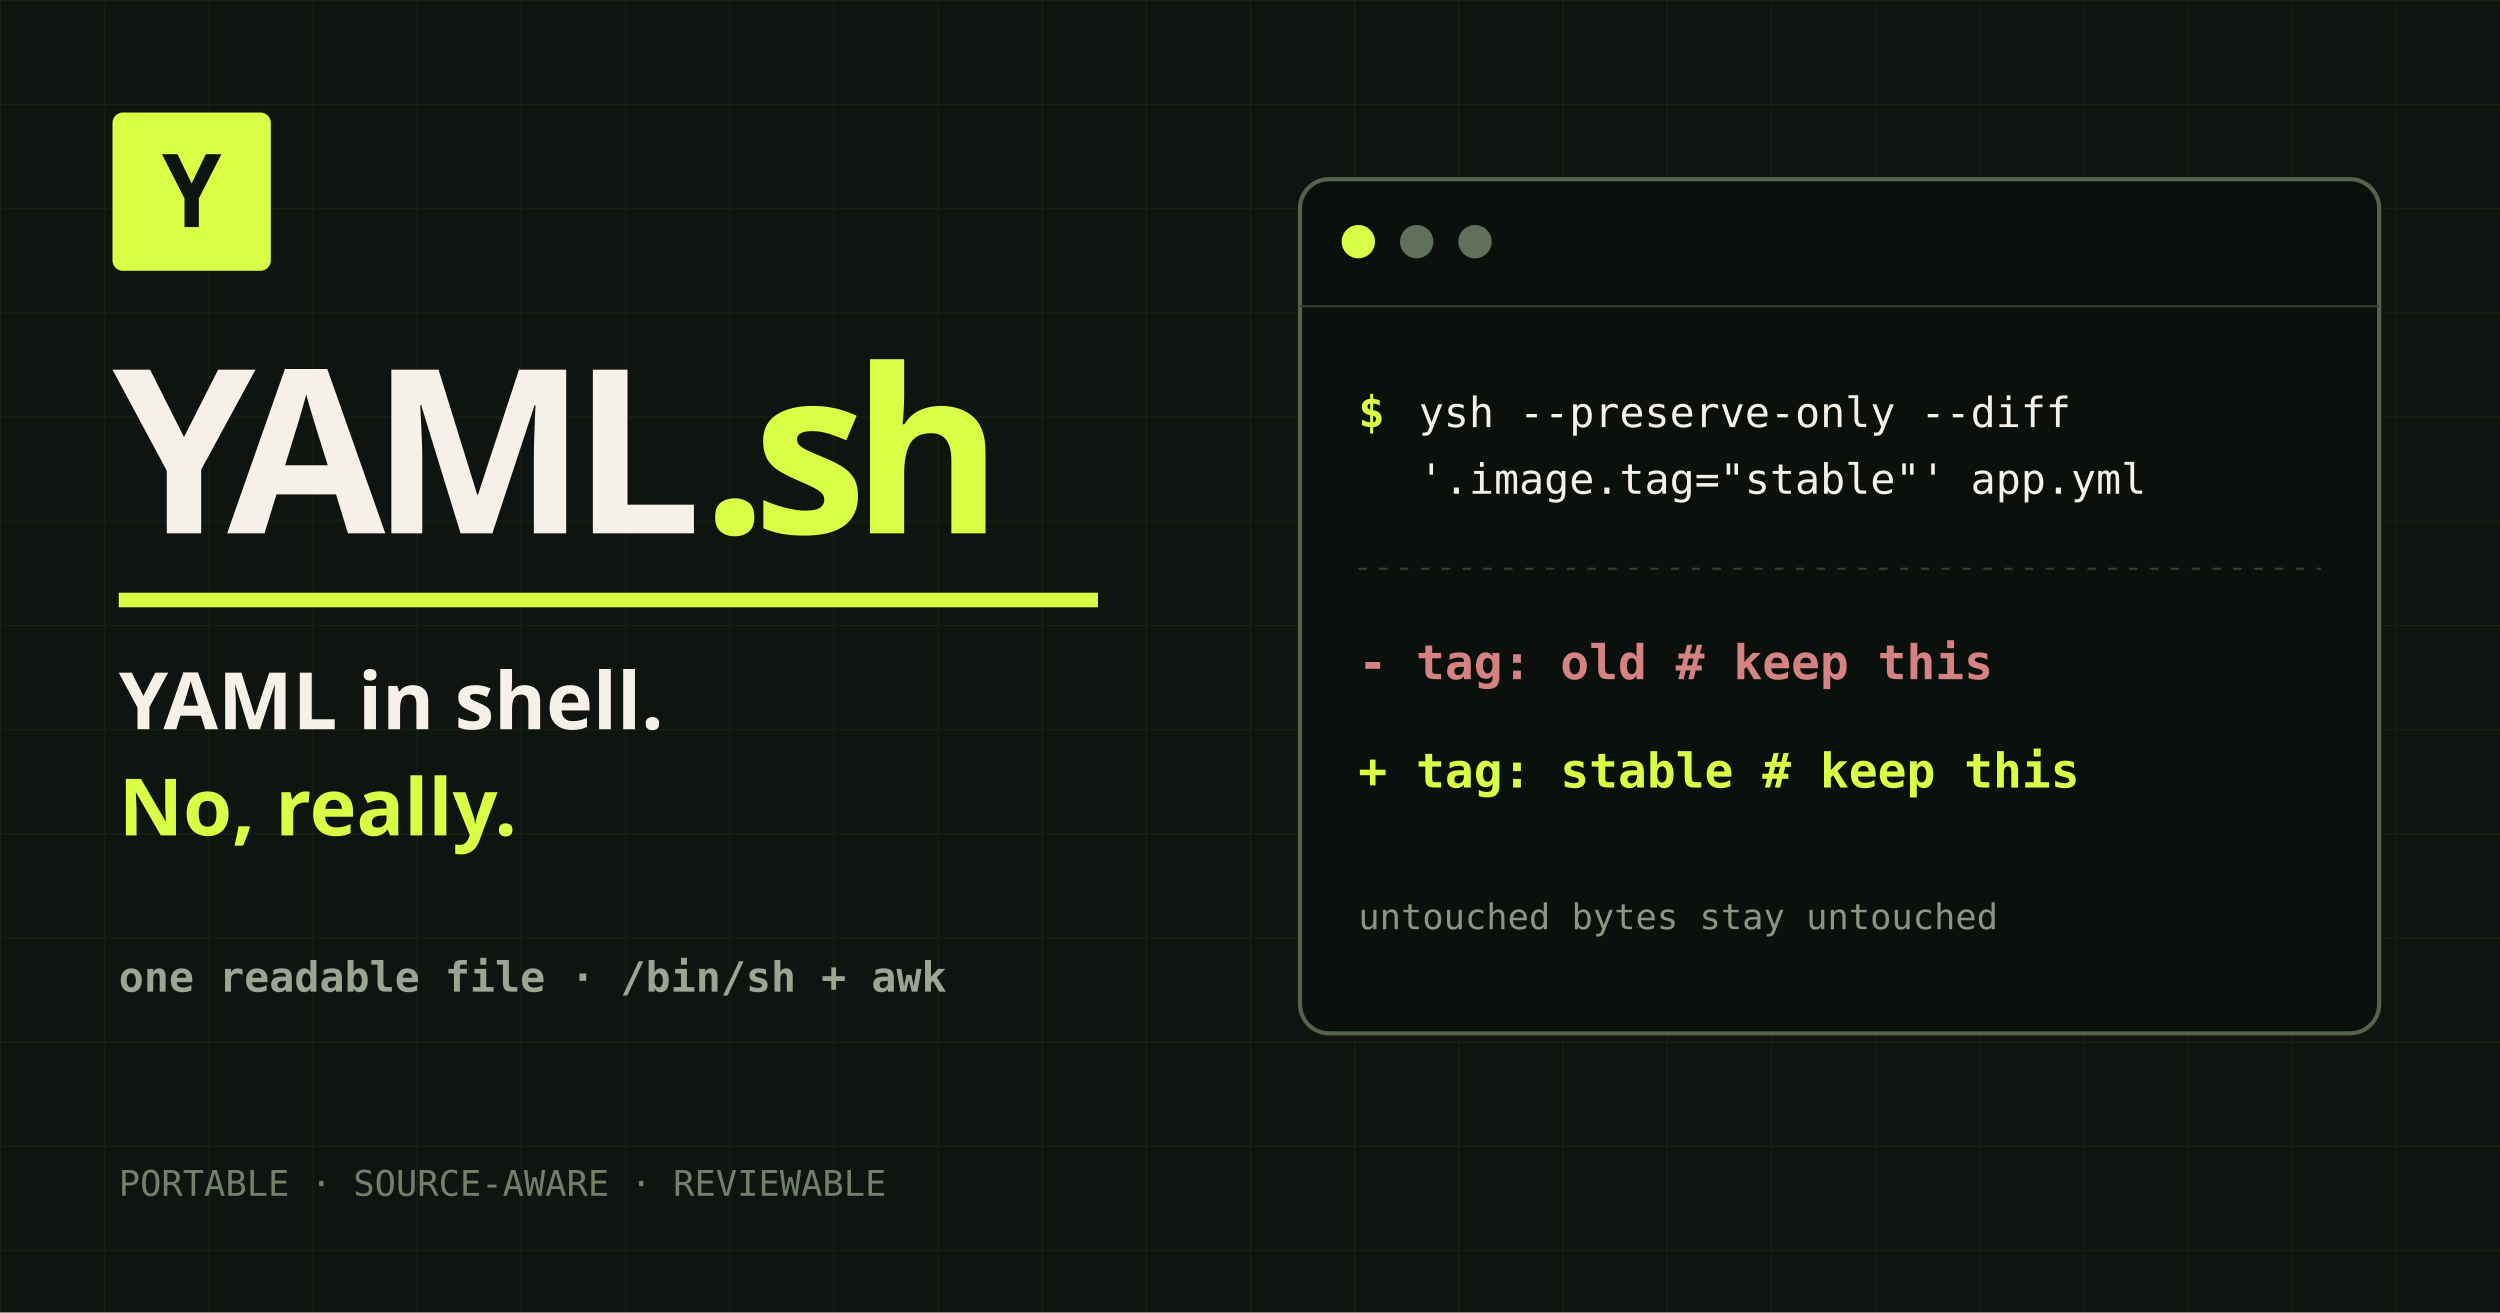
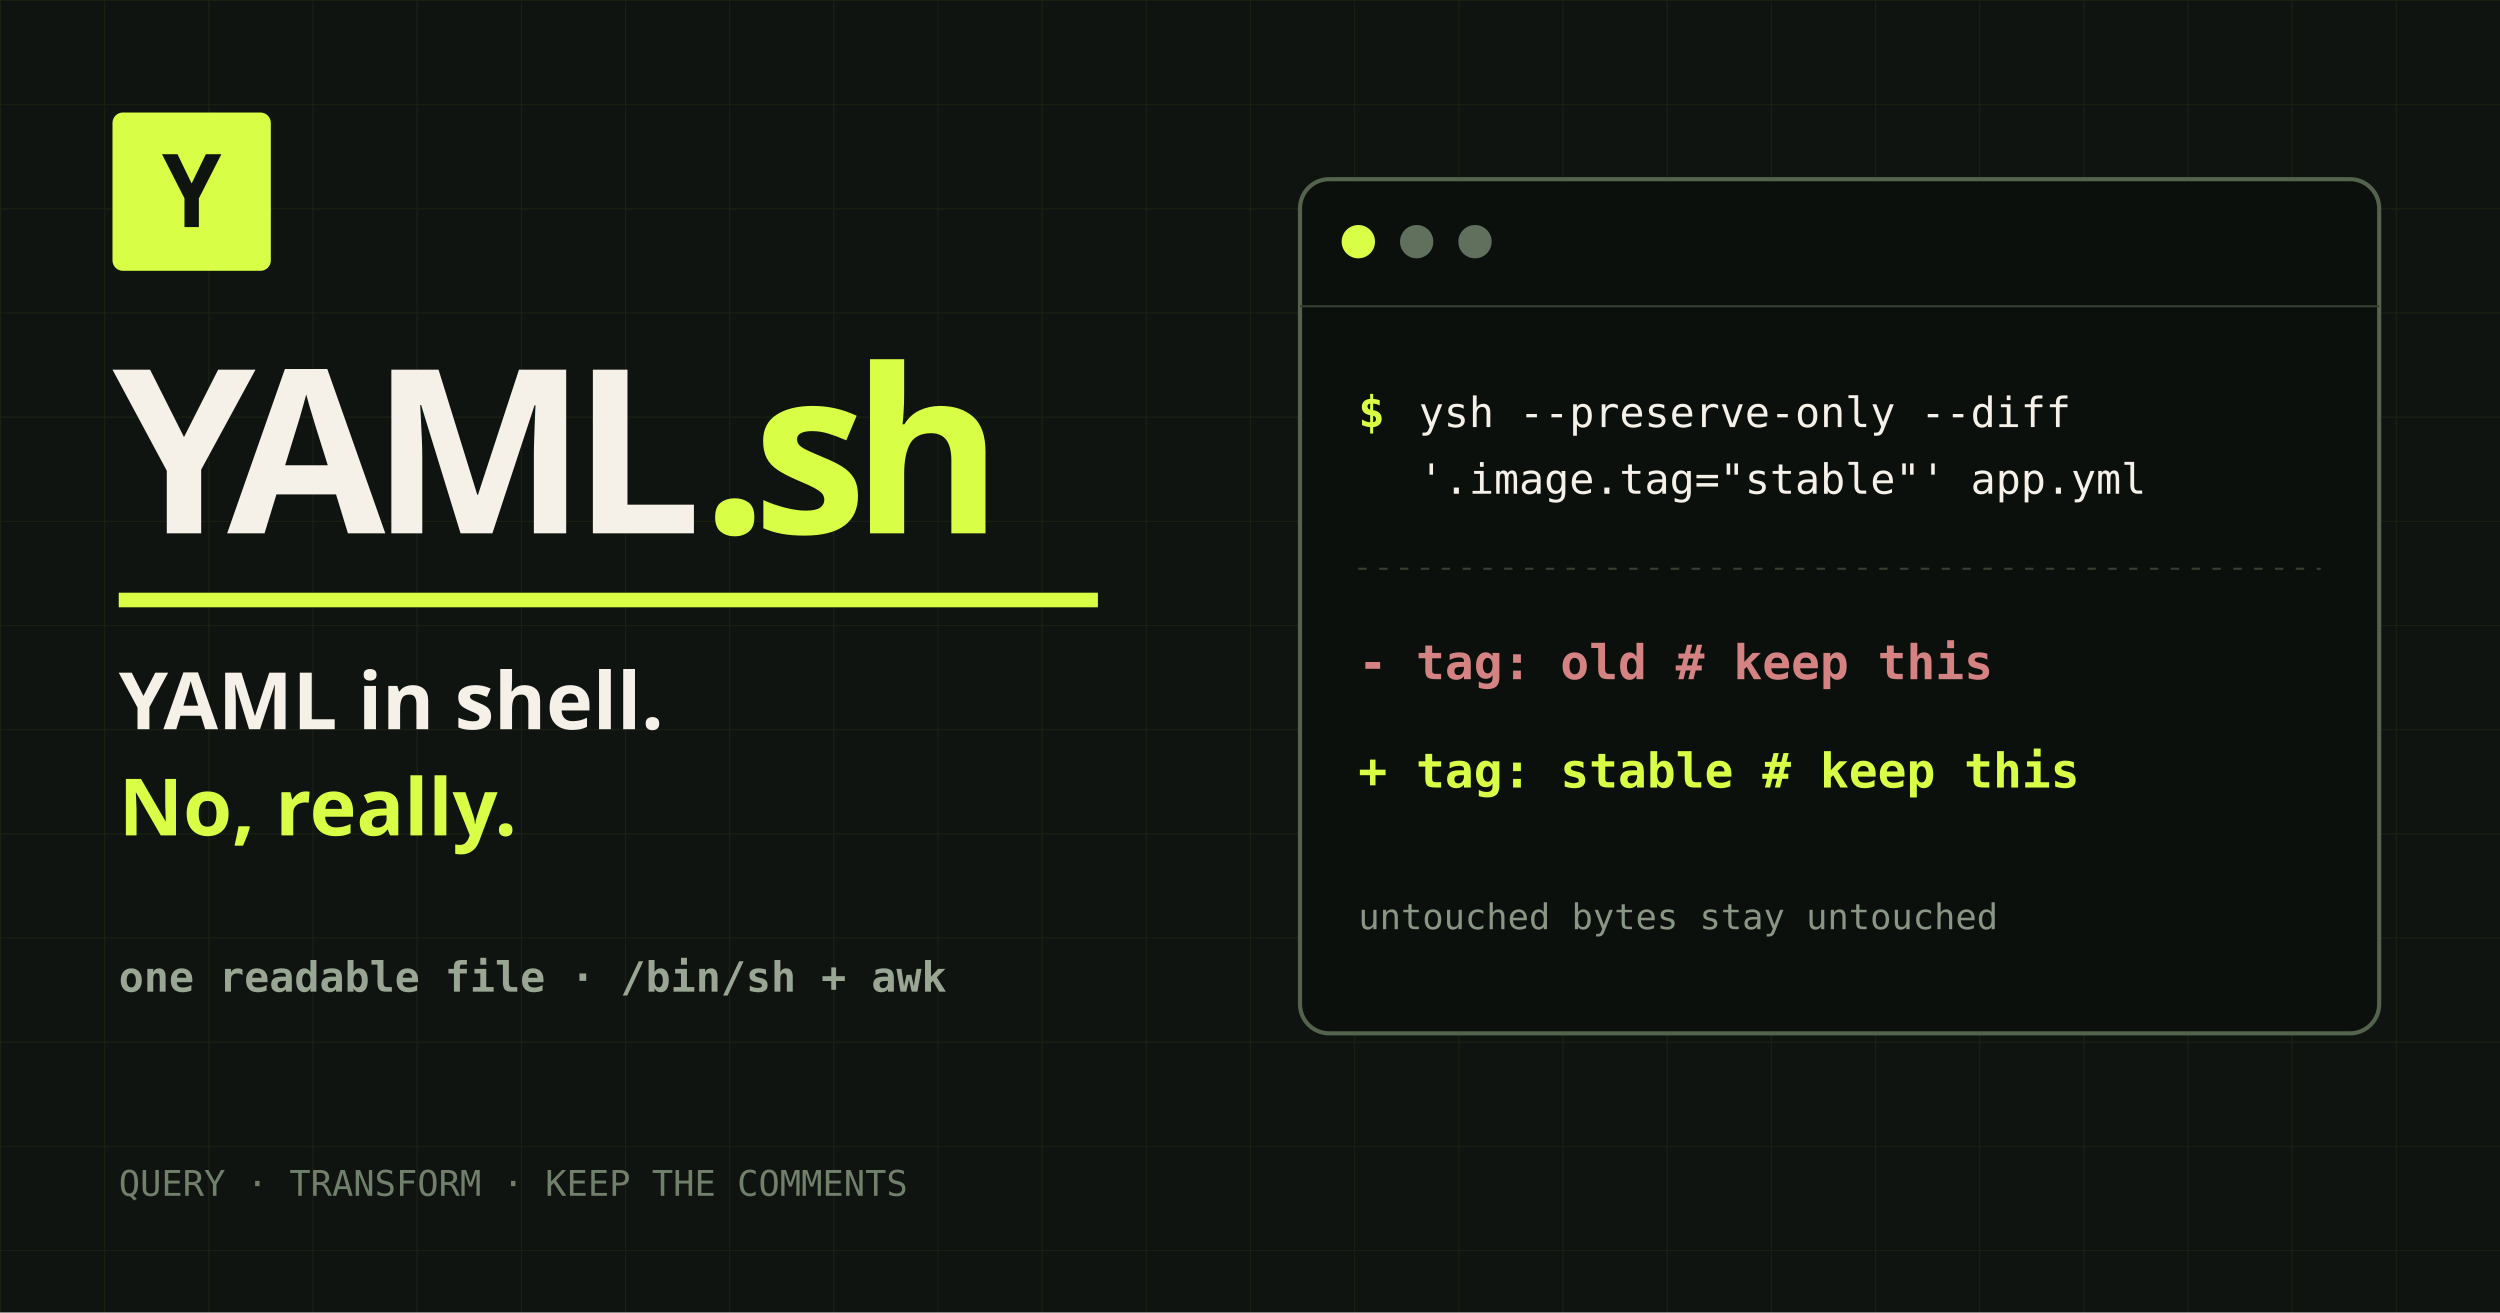
<svg xmlns="http://www.w3.org/2000/svg" viewBox="0 0 1200 630" role="img" aria-labelledby="title desc">
  <defs>
    <pattern id="grid" width="50" height="50" patternUnits="userSpaceOnUse">
      <path d="M50 0H0V50" fill="none" stroke="#d8ff45" stroke-opacity=".055" />
    </pattern>
  </defs>
  <rect width="1200" height="630" fill="#101410" />
  <rect width="1200" height="630" fill="url(#grid)" />
  <rect x="54" y="54" width="76" height="76" rx="5" fill="#d8ff45" />
  <text x="92" y="109" text-anchor="middle" fill="#101410" font-family="ui-monospace,monospace" font-size="48" font-weight="900">Y</text>
  <text x="54" y="256" fill="#f5f1e8" font-family="ui-sans-serif,system-ui,sans-serif" font-size="110" font-weight="850" letter-spacing="-7">YAML</text>
  <text x="337" y="256" fill="#d8ff45" font-family="ui-sans-serif,system-ui,sans-serif" font-size="110" font-weight="850" letter-spacing="-7">.sh</text>
  <path d="M57 288h470" stroke="#d8ff45" stroke-width="7" />
  <text x="57" y="350" fill="#f5f1e8" font-family="ui-sans-serif,system-ui,sans-serif" font-size="38" font-weight="750">YAML in shell.</text>
  <text x="57" y="401" fill="#d8ff45" font-family="ui-sans-serif,system-ui,sans-serif" font-size="38" font-weight="750">No, really.</text>
  <text x="57" y="476" fill="#9aa694" font-family="ui-monospace,monospace" font-size="20" font-weight="700">one readable file · /bin/sh + awk</text>
  <g transform="translate(624 86)">
    <rect width="518" height="410" rx="14" fill="#0c100d" stroke="#53634c" stroke-width="2" />
    <path d="M0 61h518" stroke="#354030" />
    <circle cx="28" cy="30" r="8" fill="#d8ff45" />
    <circle cx="56" cy="30" r="8" fill="#61705d" />
    <circle cx="84" cy="30" r="8" fill="#61705d" />
    <text x="28" y="119" fill="#d8ff45" font-family="ui-monospace,monospace" font-size="21" font-weight="800">$</text>
    <text x="57" y="119" fill="#f5f1e8" font-family="ui-monospace,monospace" font-size="20">ysh --preserve-only --diff</text>
    <text x="57" y="151" fill="#f5f1e8" font-family="ui-monospace,monospace" font-size="20">'.image.tag="stable"' app.yml</text>
    <path d="M28 187h462" stroke="#354030" stroke-dasharray="4 6" />
    <text x="28" y="240" fill="#d48282" font-family="ui-monospace,monospace" font-size="23" font-weight="700">- tag: old    # keep this</text>
    <text x="28" y="292" fill="#d8ff45" font-family="ui-monospace,monospace" font-size="23" font-weight="700">+ tag: stable # keep this</text>
    <text x="28" y="360" fill="#899684" font-family="ui-monospace,monospace" font-size="17">untouched bytes stay untouched</text>
  </g>
-   <text x="57" y="574" fill="#71806b" font-family="ui-monospace,monospace" font-size="17">PORTABLE · SOURCE-AWARE · REVIEWABLE</text>
+   <text x="57" y="574" fill="#71806b" font-family="ui-monospace,monospace" font-size="17">QUERY · TRANSFORM · KEEP THE COMMENTS</text>
</svg>
